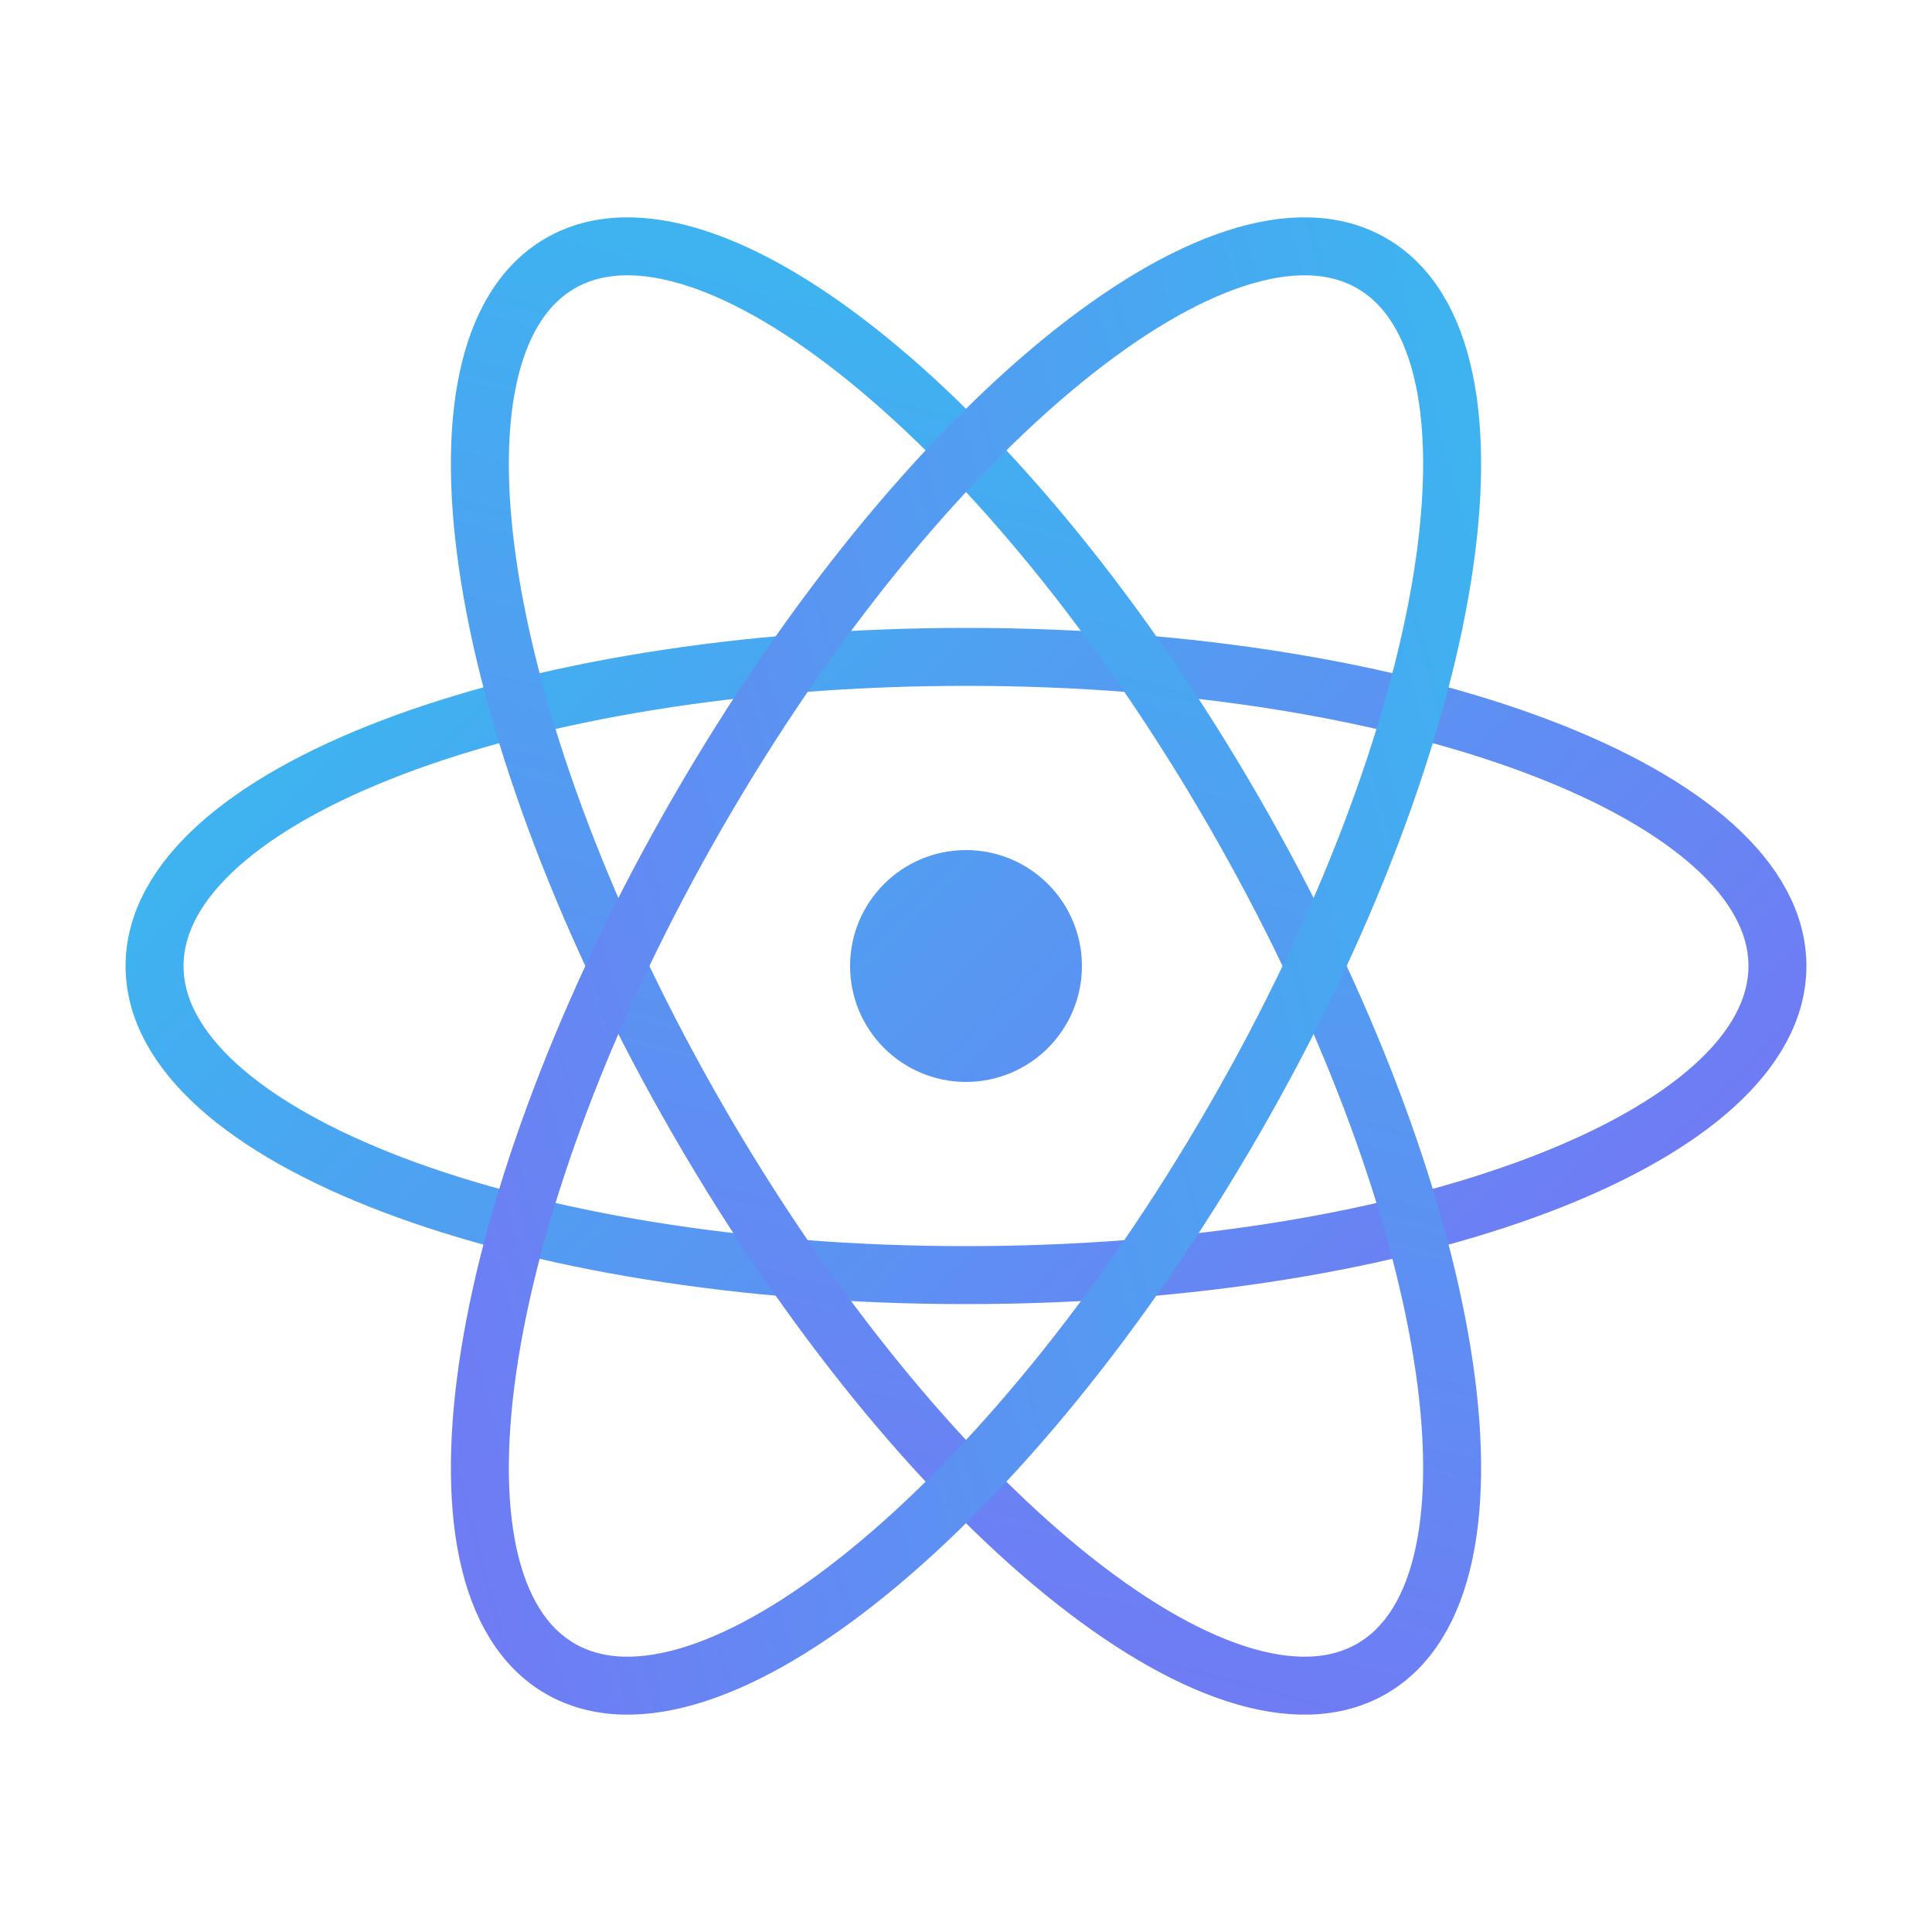
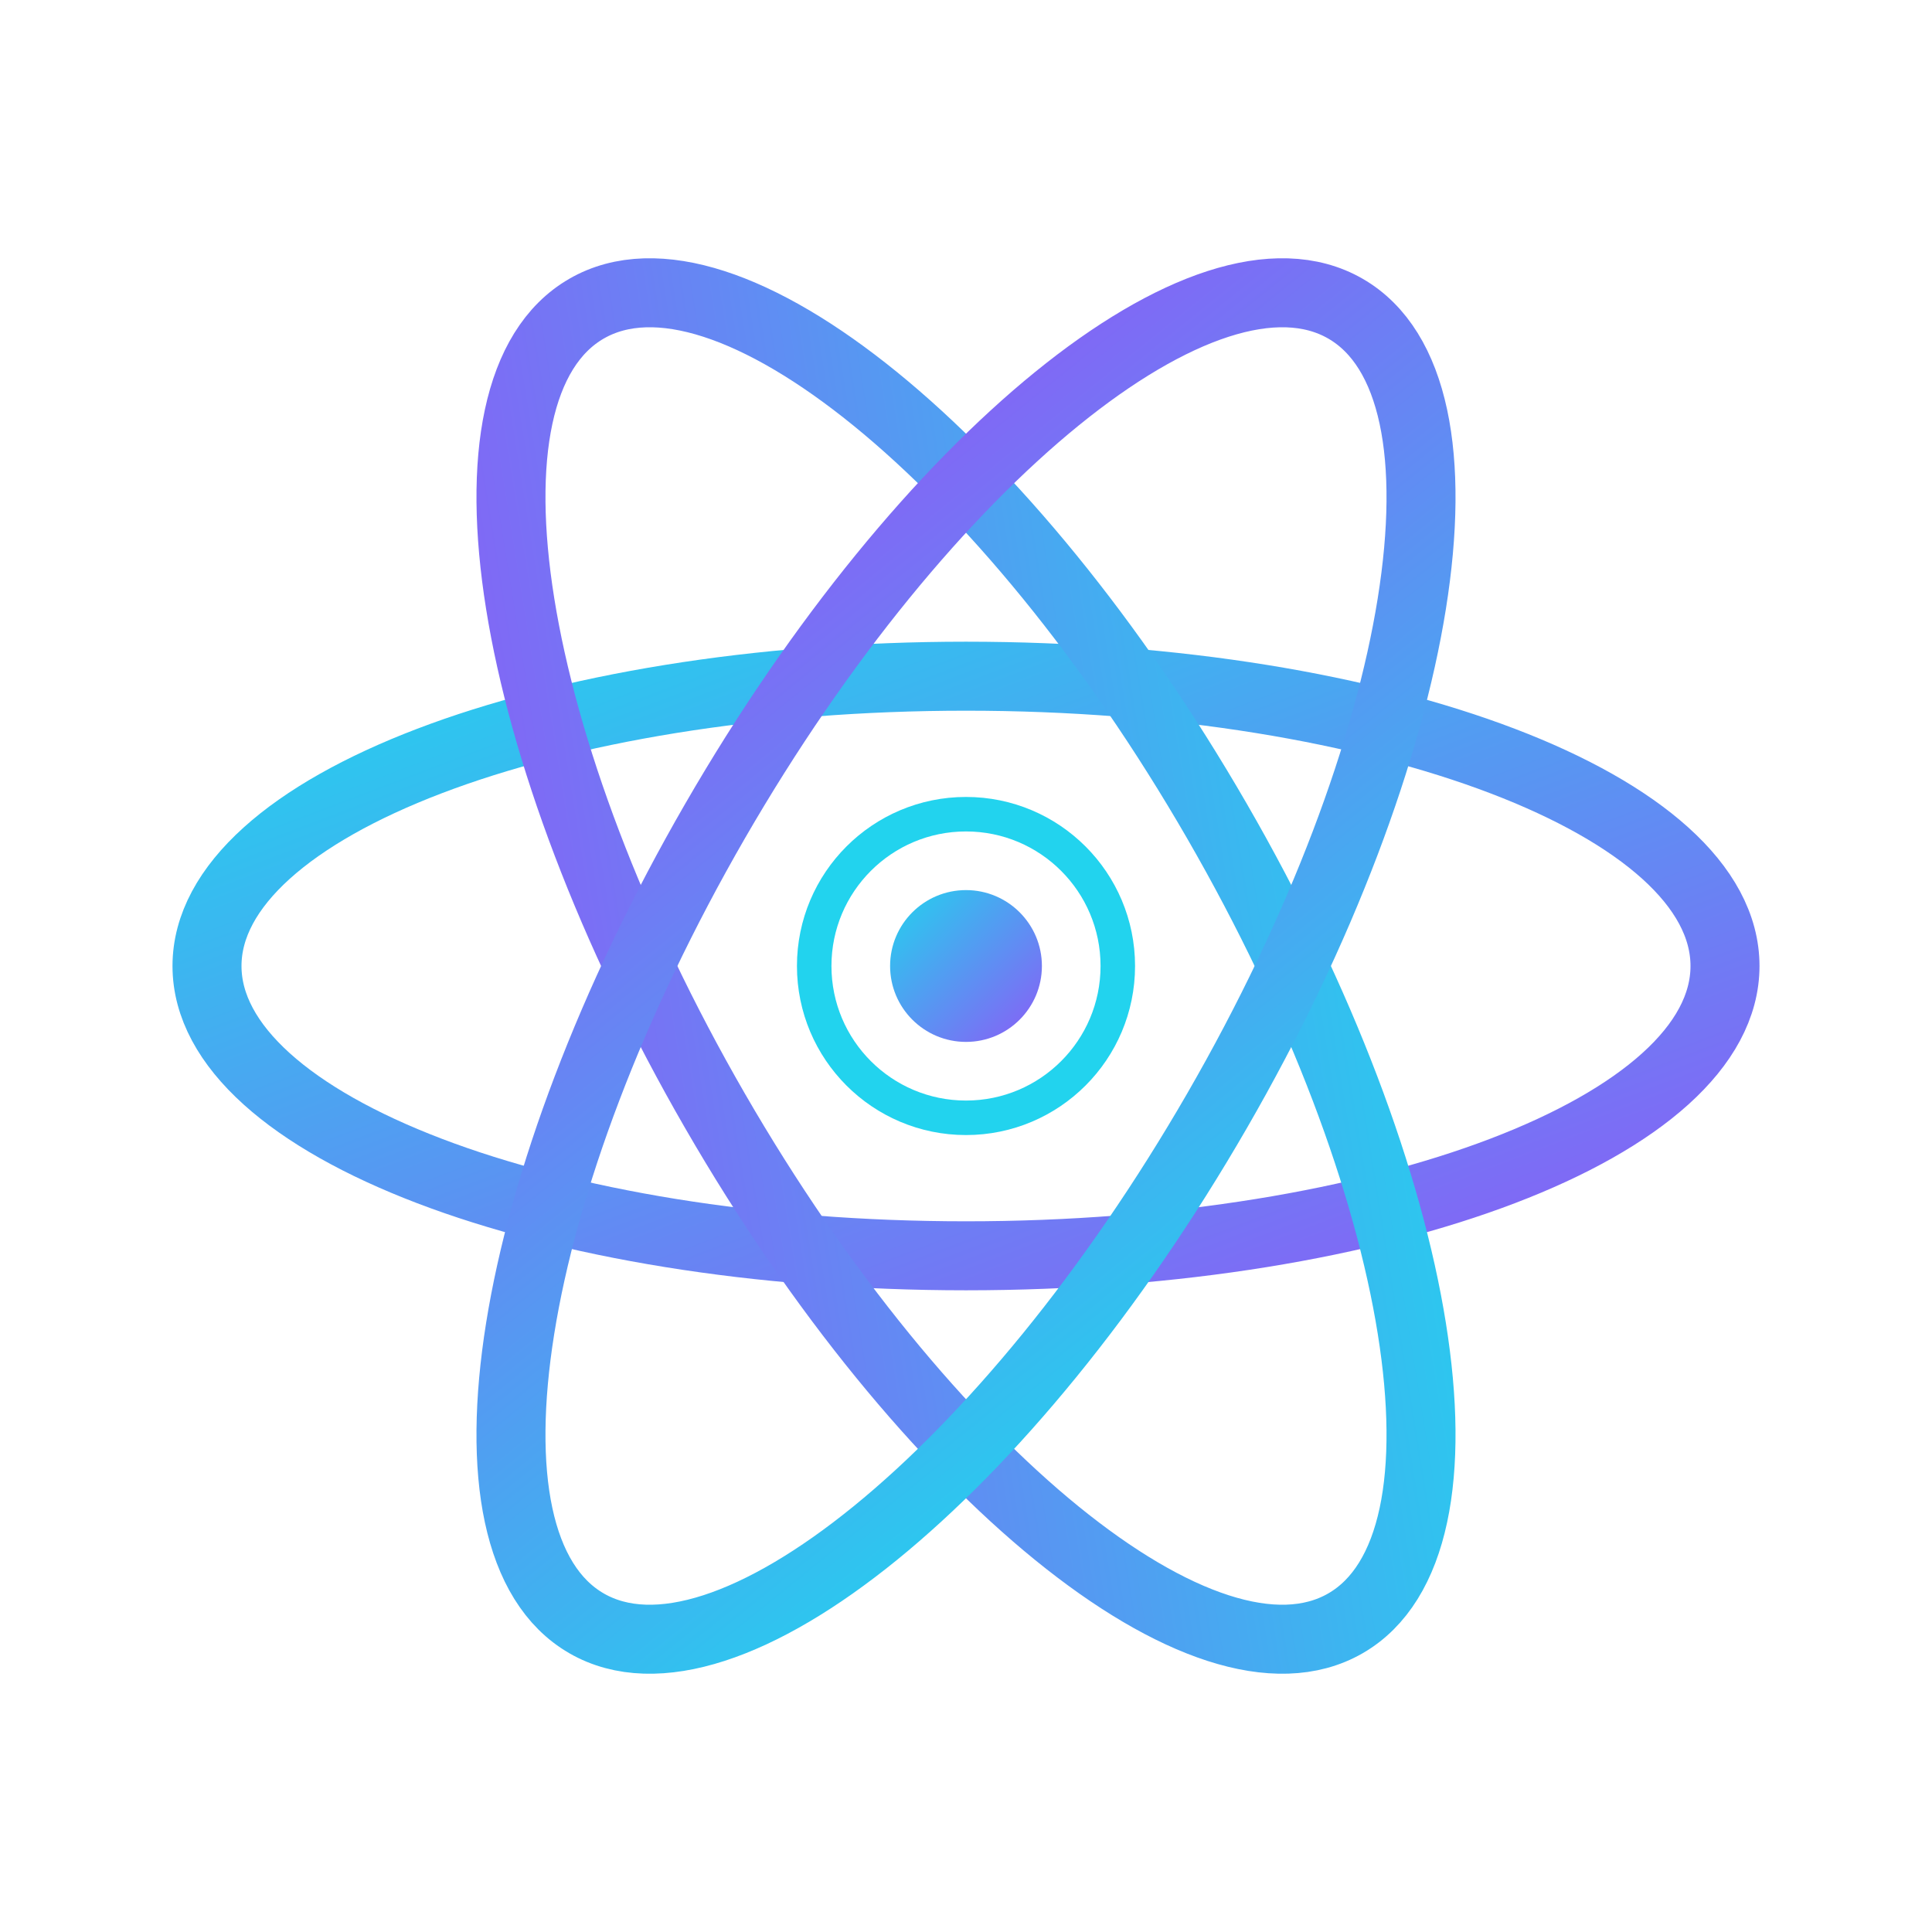
- <svg xmlns="http://www.w3.org/2000/svg" width="100" height="100" viewBox="0 0 100 100" fill="none">
+ <svg xmlns="http://www.w3.org/2000/svg" viewBox="-140 -140 280 280" width="512" height="512" role="img" aria-label="GoAuth.ai isotype">
  <defs>
-     <linearGradient id="logo-gradient" x1="0" y1="0" x2="100" y2="100" gradientUnits="userSpaceOnUse">
-       <stop stop-color="#22D3EE" />
+     <linearGradient id="grad-orbit-1" x1="0" y1="0" x2="1" y2="1">
+       <stop offset="0" stop-color="#22D3EE" />
+       <stop offset="1" stop-color="#8B5CF6" />
+     </linearGradient>
+     <linearGradient id="grad-orbit-2" x1="1" y1="0" x2="0" y2="1">
+       <stop offset="0" stop-color="#22D3EE" />
+       <stop offset="1" stop-color="#8B5CF6" />
+     </linearGradient>
+     <linearGradient id="grad-orbit-3" x1="0" y1="1" x2="1" y2="0">
+       <stop offset="0" stop-color="#8B5CF6" />
+       <stop offset="1" stop-color="#22D3EE" />
+     </linearGradient>
+     <linearGradient id="grad-core" x1="0" y1="0" x2="1" y2="1">
+       <stop offset="0" stop-color="#22D3EE" />
      <stop offset="1" stop-color="#8B5CF6" />
    </linearGradient>
  </defs>
-   <circle cx="50" cy="50" r="6" fill="url(#logo-gradient)" />
-   <ellipse cx="50" cy="50" rx="42" ry="16" transform="rotate(0 50 50)" stroke="url(#logo-gradient)" stroke-width="3" />
-   <ellipse cx="50" cy="50" rx="42" ry="16" transform="rotate(60 50 50)" stroke="url(#logo-gradient)" stroke-width="3" />
-   <ellipse cx="50" cy="50" rx="42" ry="16" transform="rotate(120 50 50)" stroke="url(#logo-gradient)" stroke-width="3" />
+   <ellipse cx="0" cy="0" rx="110" ry="42" fill="none" stroke="url(#grad-orbit-1)" stroke-width="10" transform="rotate(0)" />
+   <ellipse cx="0" cy="0" rx="110" ry="42" fill="none" stroke="url(#grad-orbit-2)" stroke-width="10" transform="rotate(60)" />
+   <ellipse cx="0" cy="0" rx="110" ry="42" fill="none" stroke="url(#grad-orbit-3)" stroke-width="10" transform="rotate(120)" />
+   <circle cx="0" cy="0" r="22" fill="none" stroke="#22D3EE" stroke-width="5" />
+   <circle cx="0" cy="0" r="11" fill="url(#grad-core)" />
</svg>
